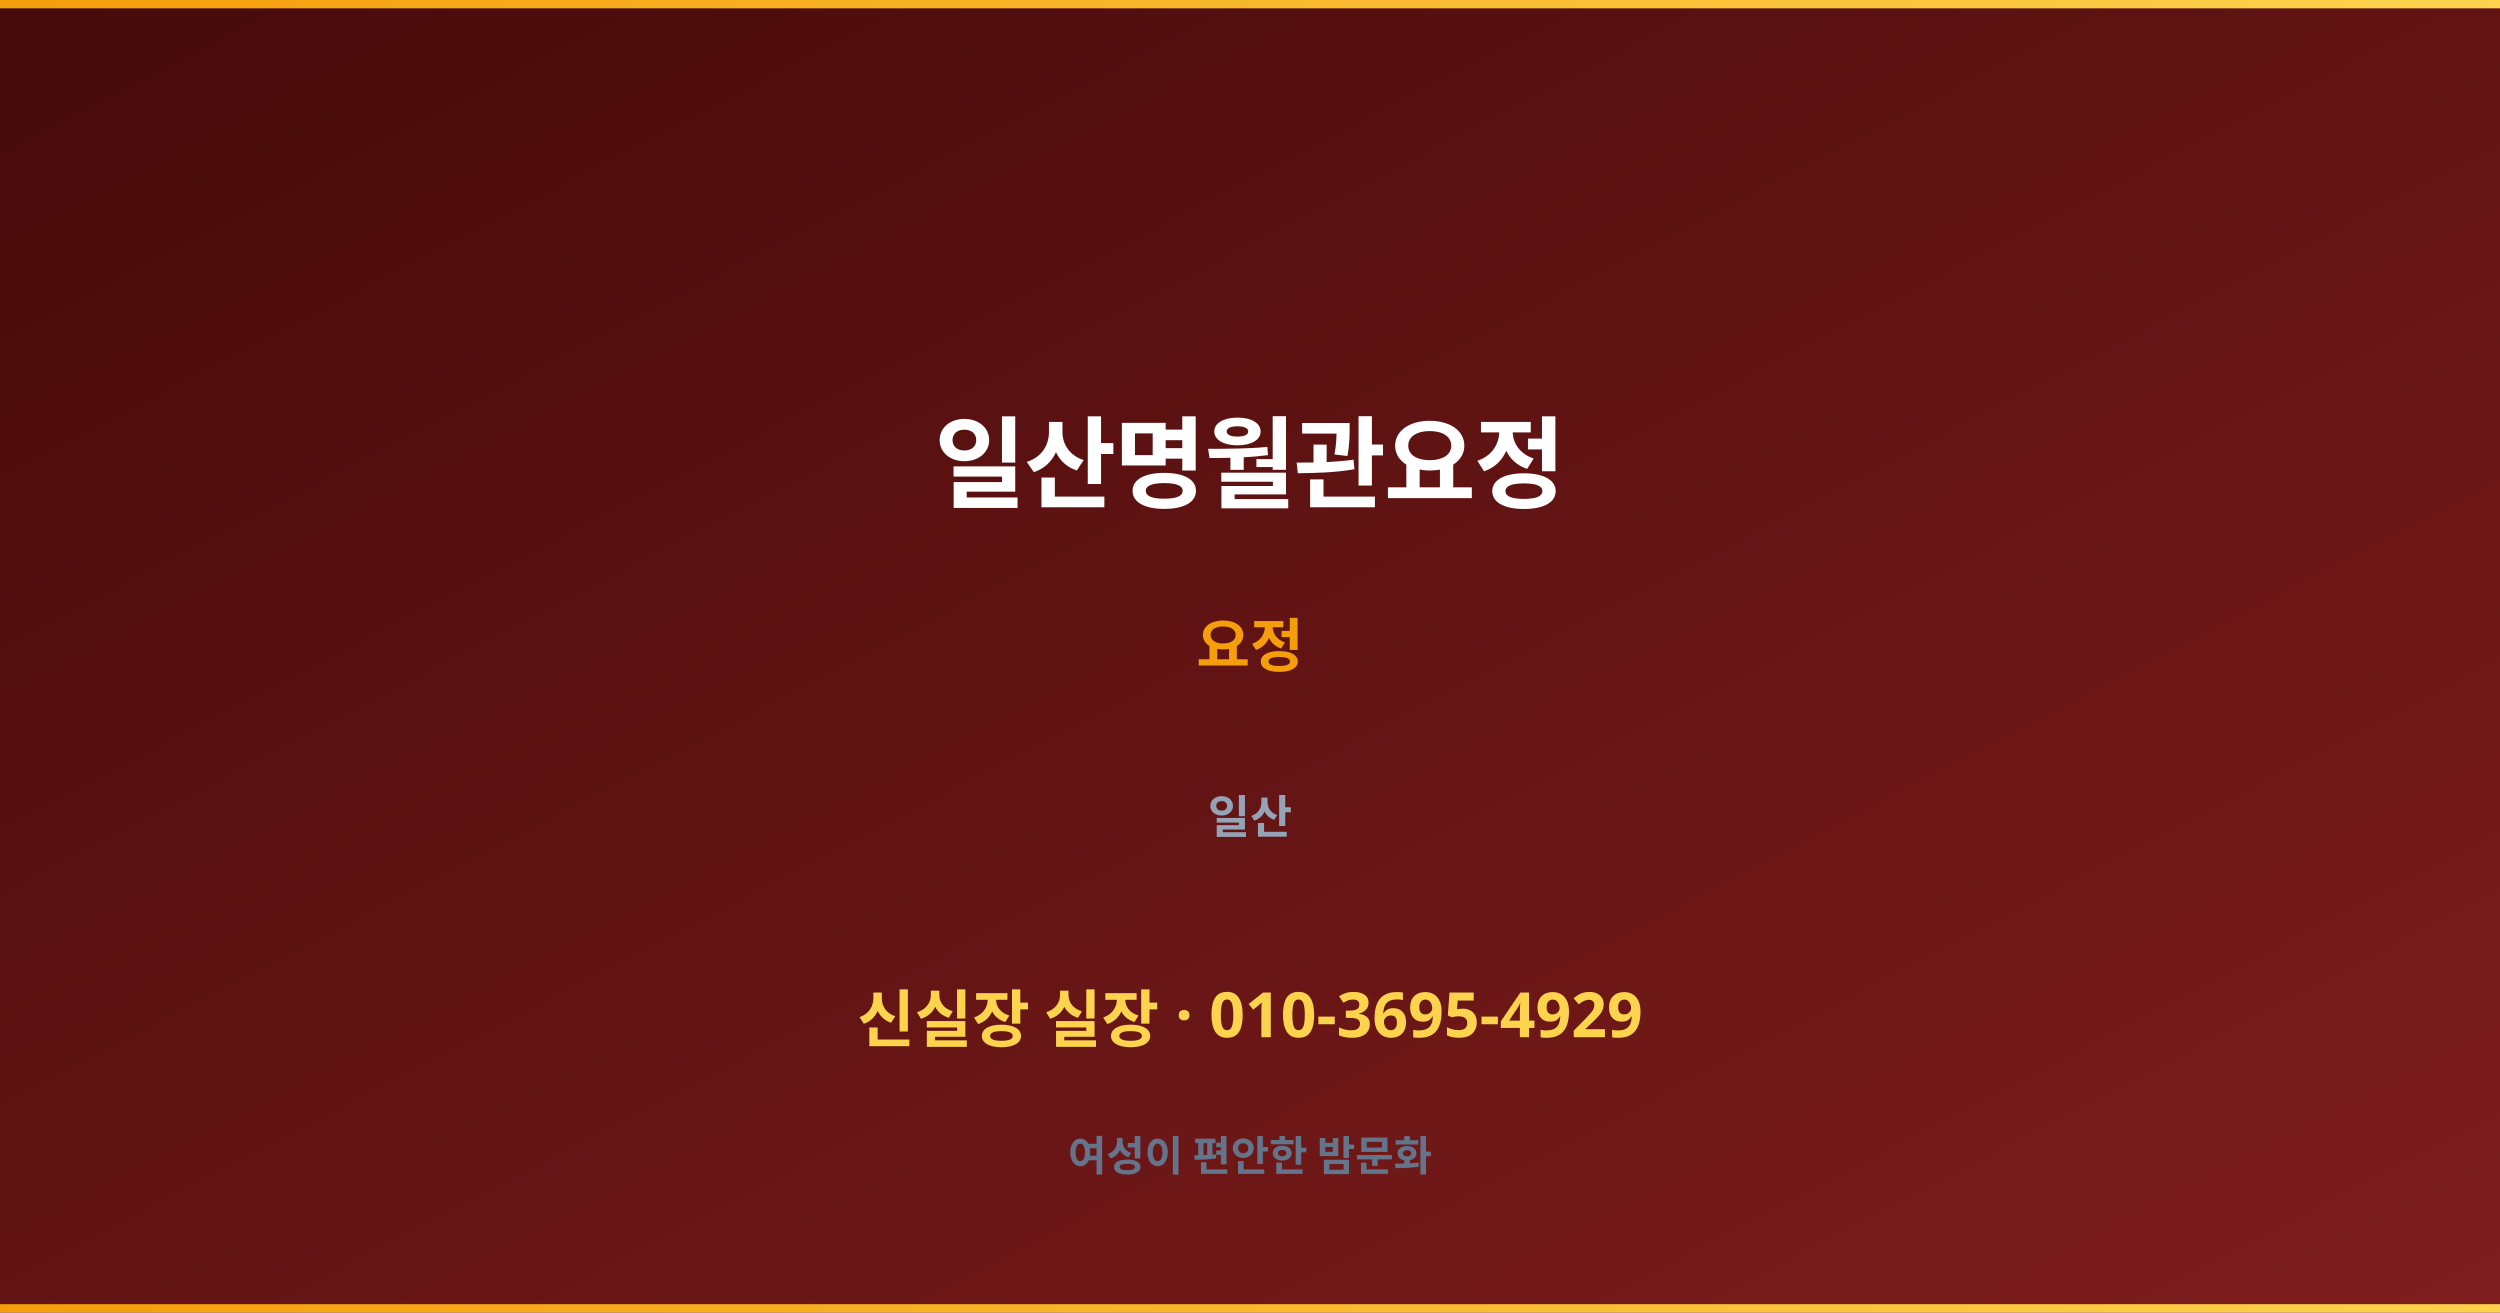
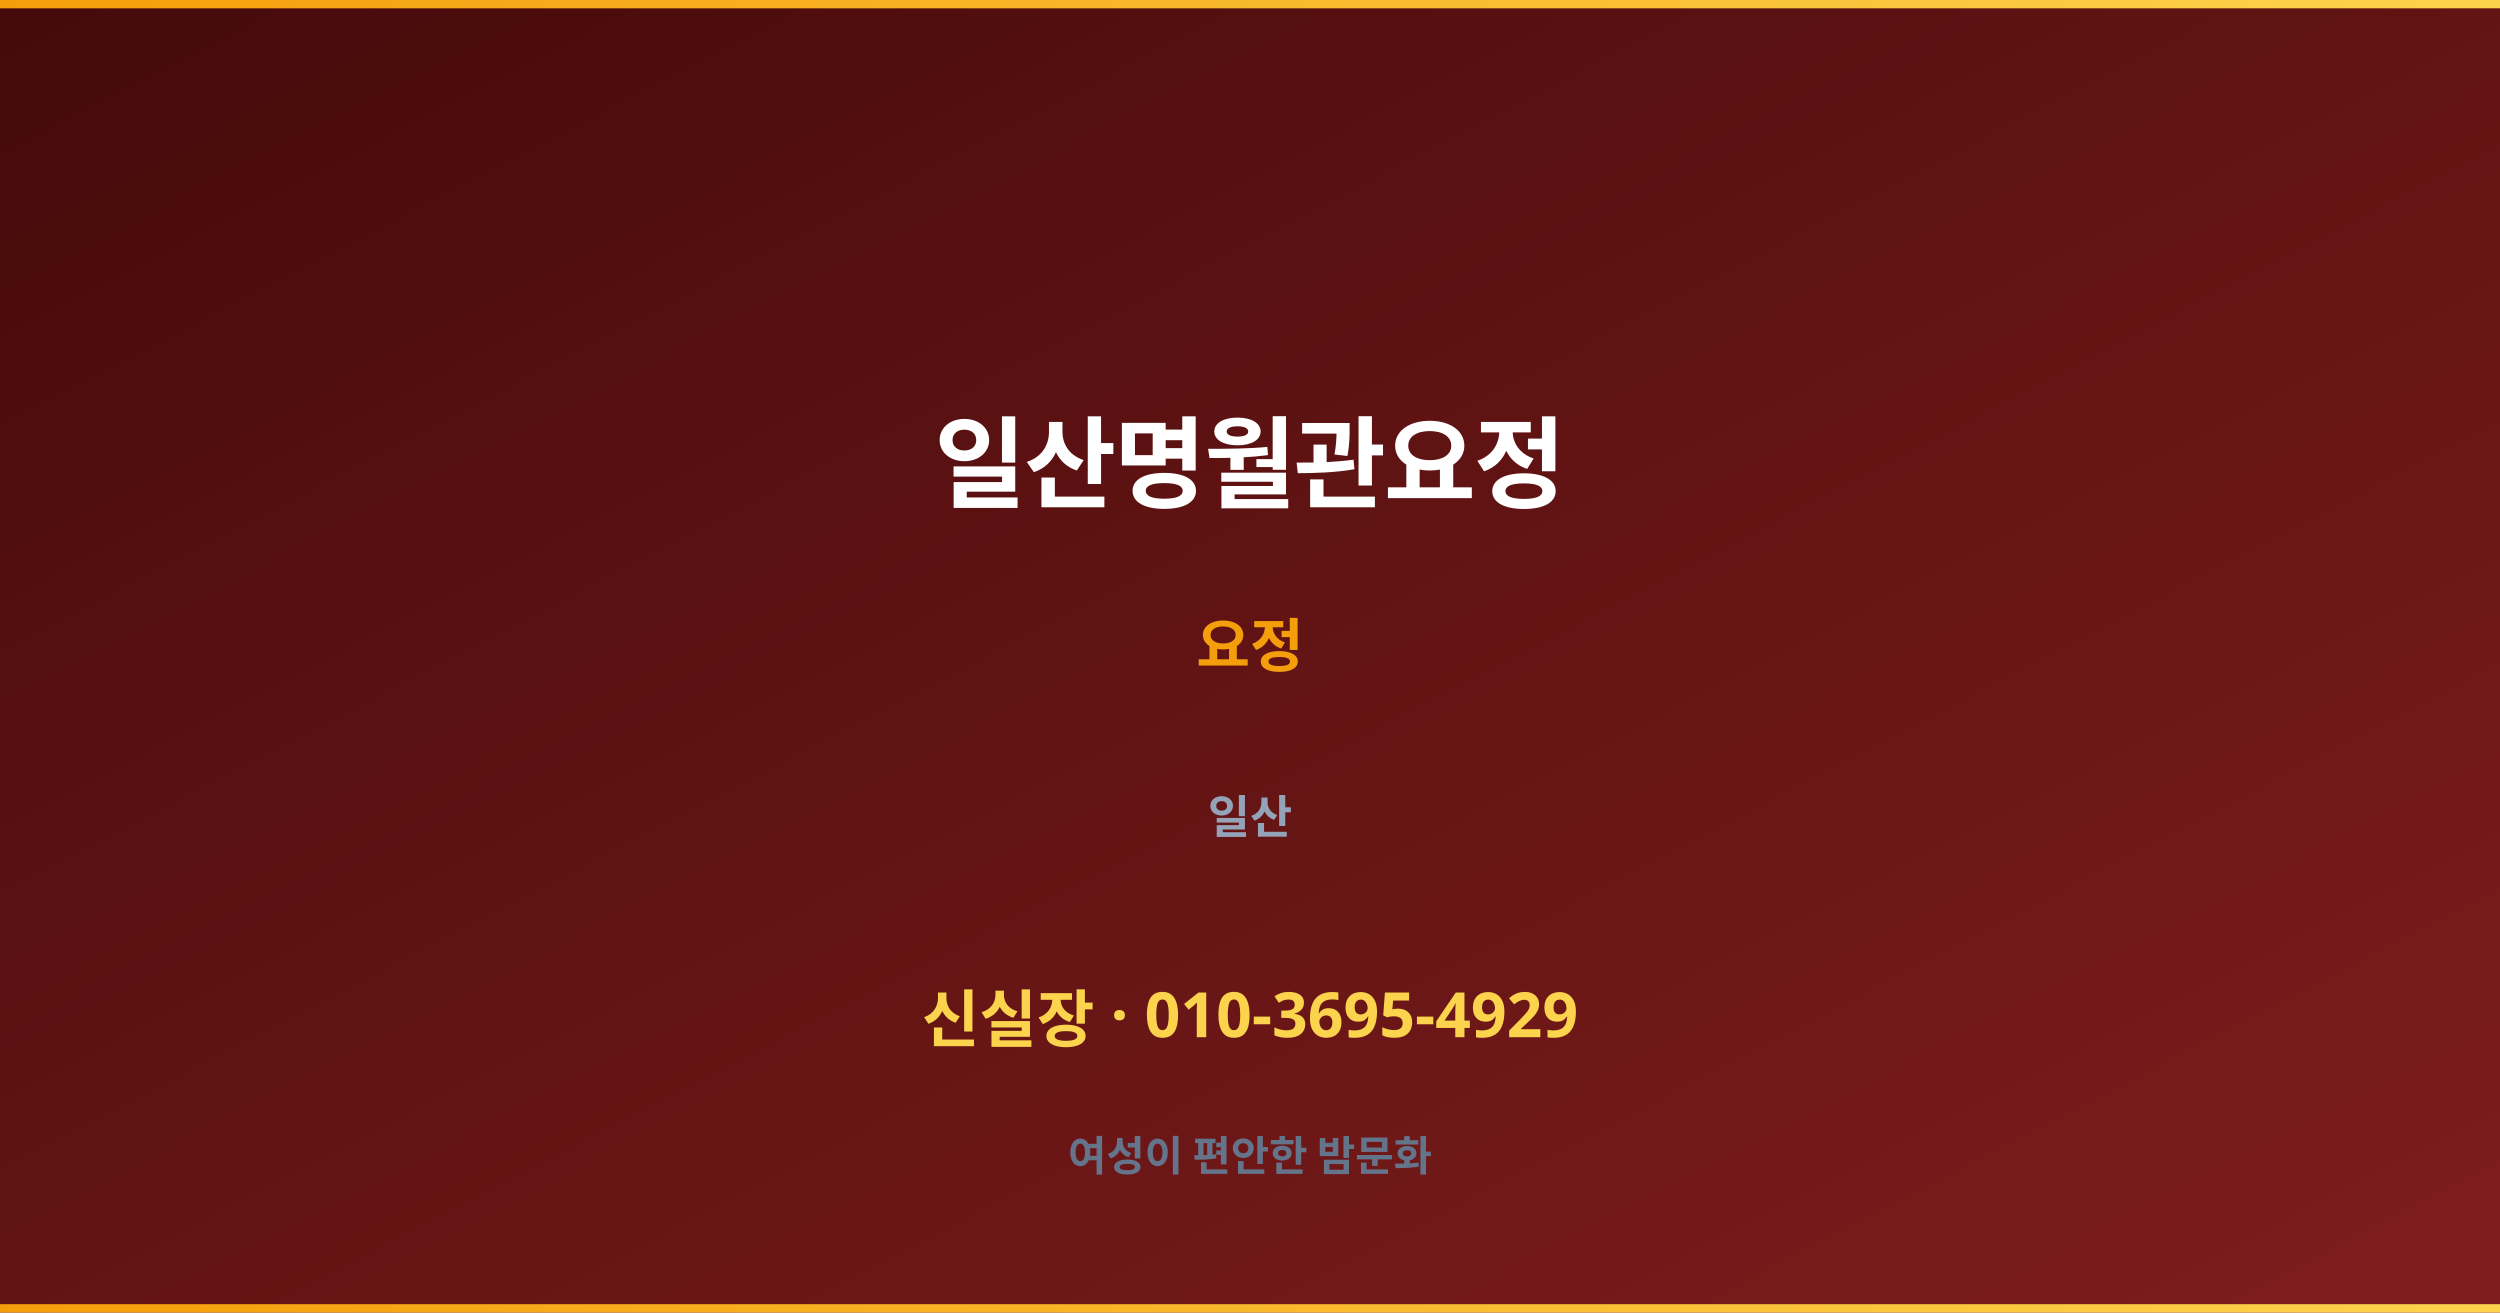
<svg xmlns="http://www.w3.org/2000/svg" width="1200" height="630" viewBox="0 0 1200 630">
  <defs>
    <linearGradient id="bg" x1="0%" y1="0%" x2="100%" y2="100%">
      <stop offset="0%" style="stop-color:#450A0A" />
      <stop offset="100%" style="stop-color:#7F1D1D" />
    </linearGradient>
    <linearGradient id="accent" x1="0%" y1="0%" x2="100%" y2="0%">
      <stop offset="0%" style="stop-color:#F59E0B" />
      <stop offset="100%" style="stop-color:#FCD34D" />
    </linearGradient>
  </defs>
  <rect width="1200" height="630" fill="url(#bg)" />
  <rect x="0" y="0" width="1200" height="4" fill="url(#accent)" />
  <rect x="0" y="626" width="1200" height="4" fill="url(#accent)" />
  <text x="600" y="240" text-anchor="middle" font-family="sans-serif" font-size="48" font-weight="900" fill="white" letter-spacing="-1">일산명월관요정</text>
  <text x="600" y="320" text-anchor="middle" font-family="sans-serif" font-size="28" fill="#F59E0B" font-weight="700">요정</text>
  <text x="600" y="400" text-anchor="middle" font-family="sans-serif" font-size="22" fill="#94a3b8" font-weight="600">일산</text>
-   <text x="600" y="500" text-anchor="middle" font-family="sans-serif" font-size="30" fill="#FCD34D" font-weight="800">신실장 실장 · 010-3695-4929</text>
+   <text x="600" y="500" text-anchor="middle" font-family="sans-serif" font-size="30" fill="#FCD34D" font-weight="800">신실장 · 010-3695-4929</text>
  <text x="600" y="562" text-anchor="middle" font-family="sans-serif" font-size="20" fill="#64748b" font-weight="600">여성이 편안한 밤문화</text>
</svg>
